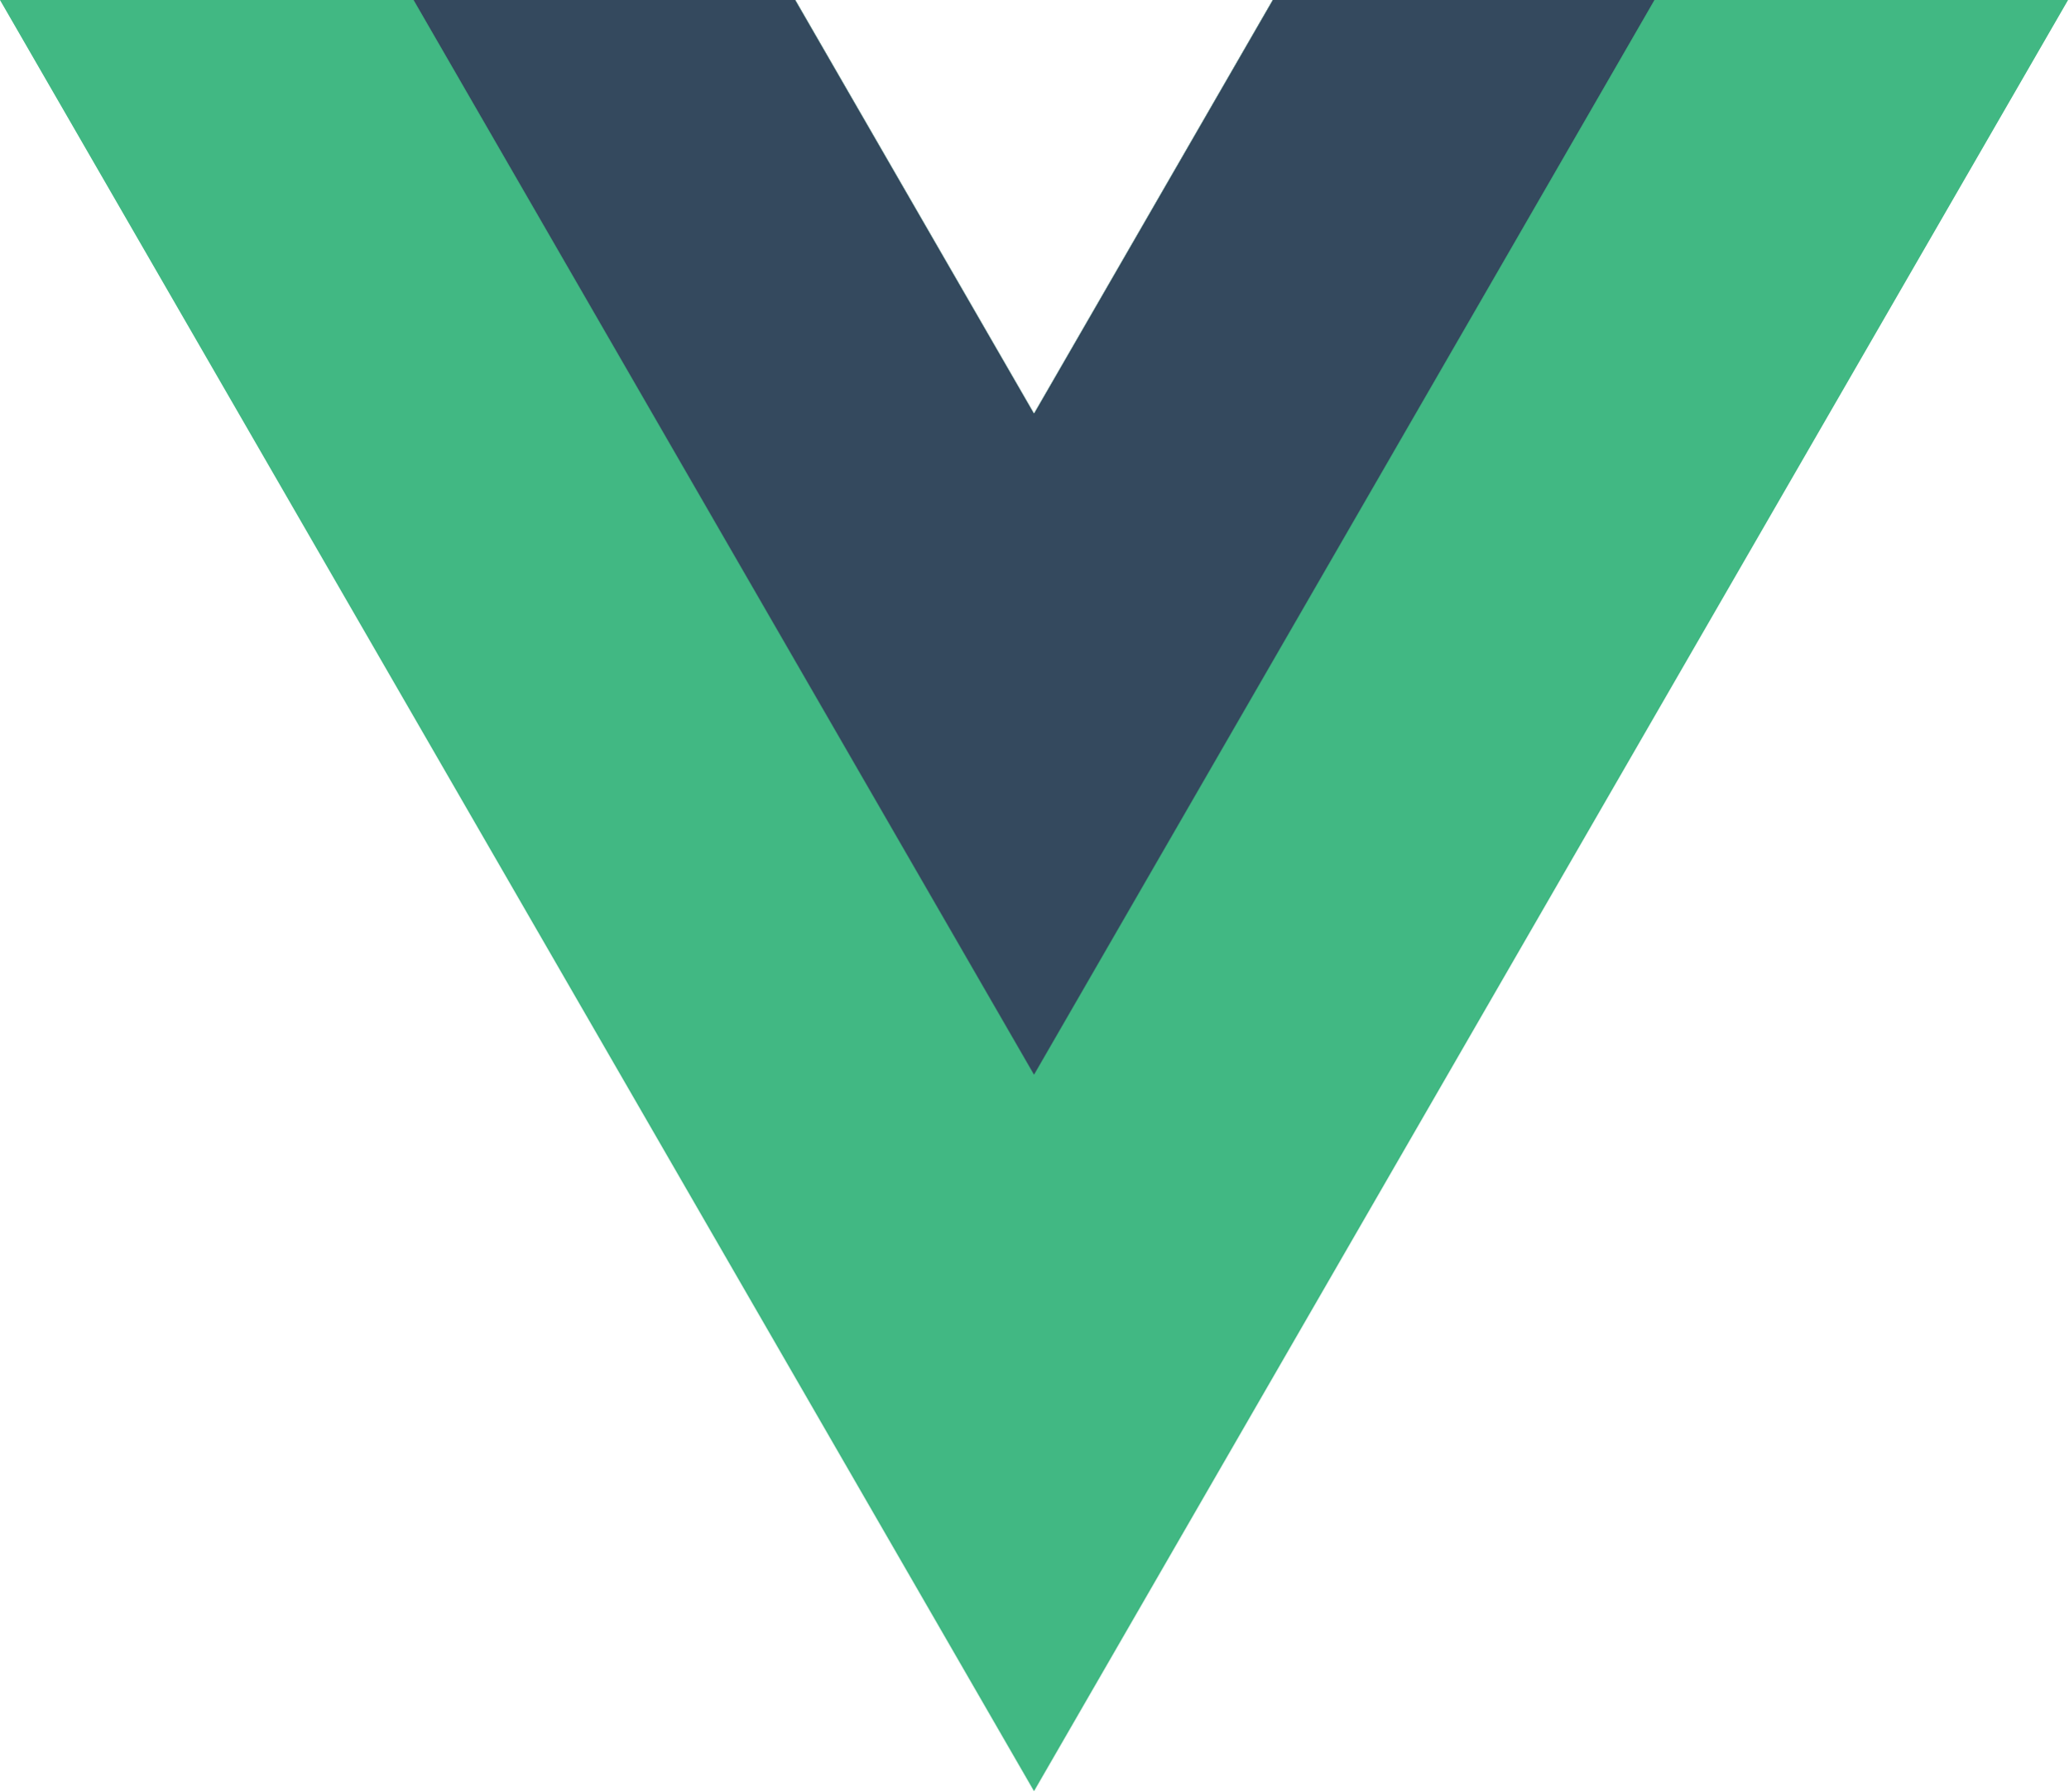
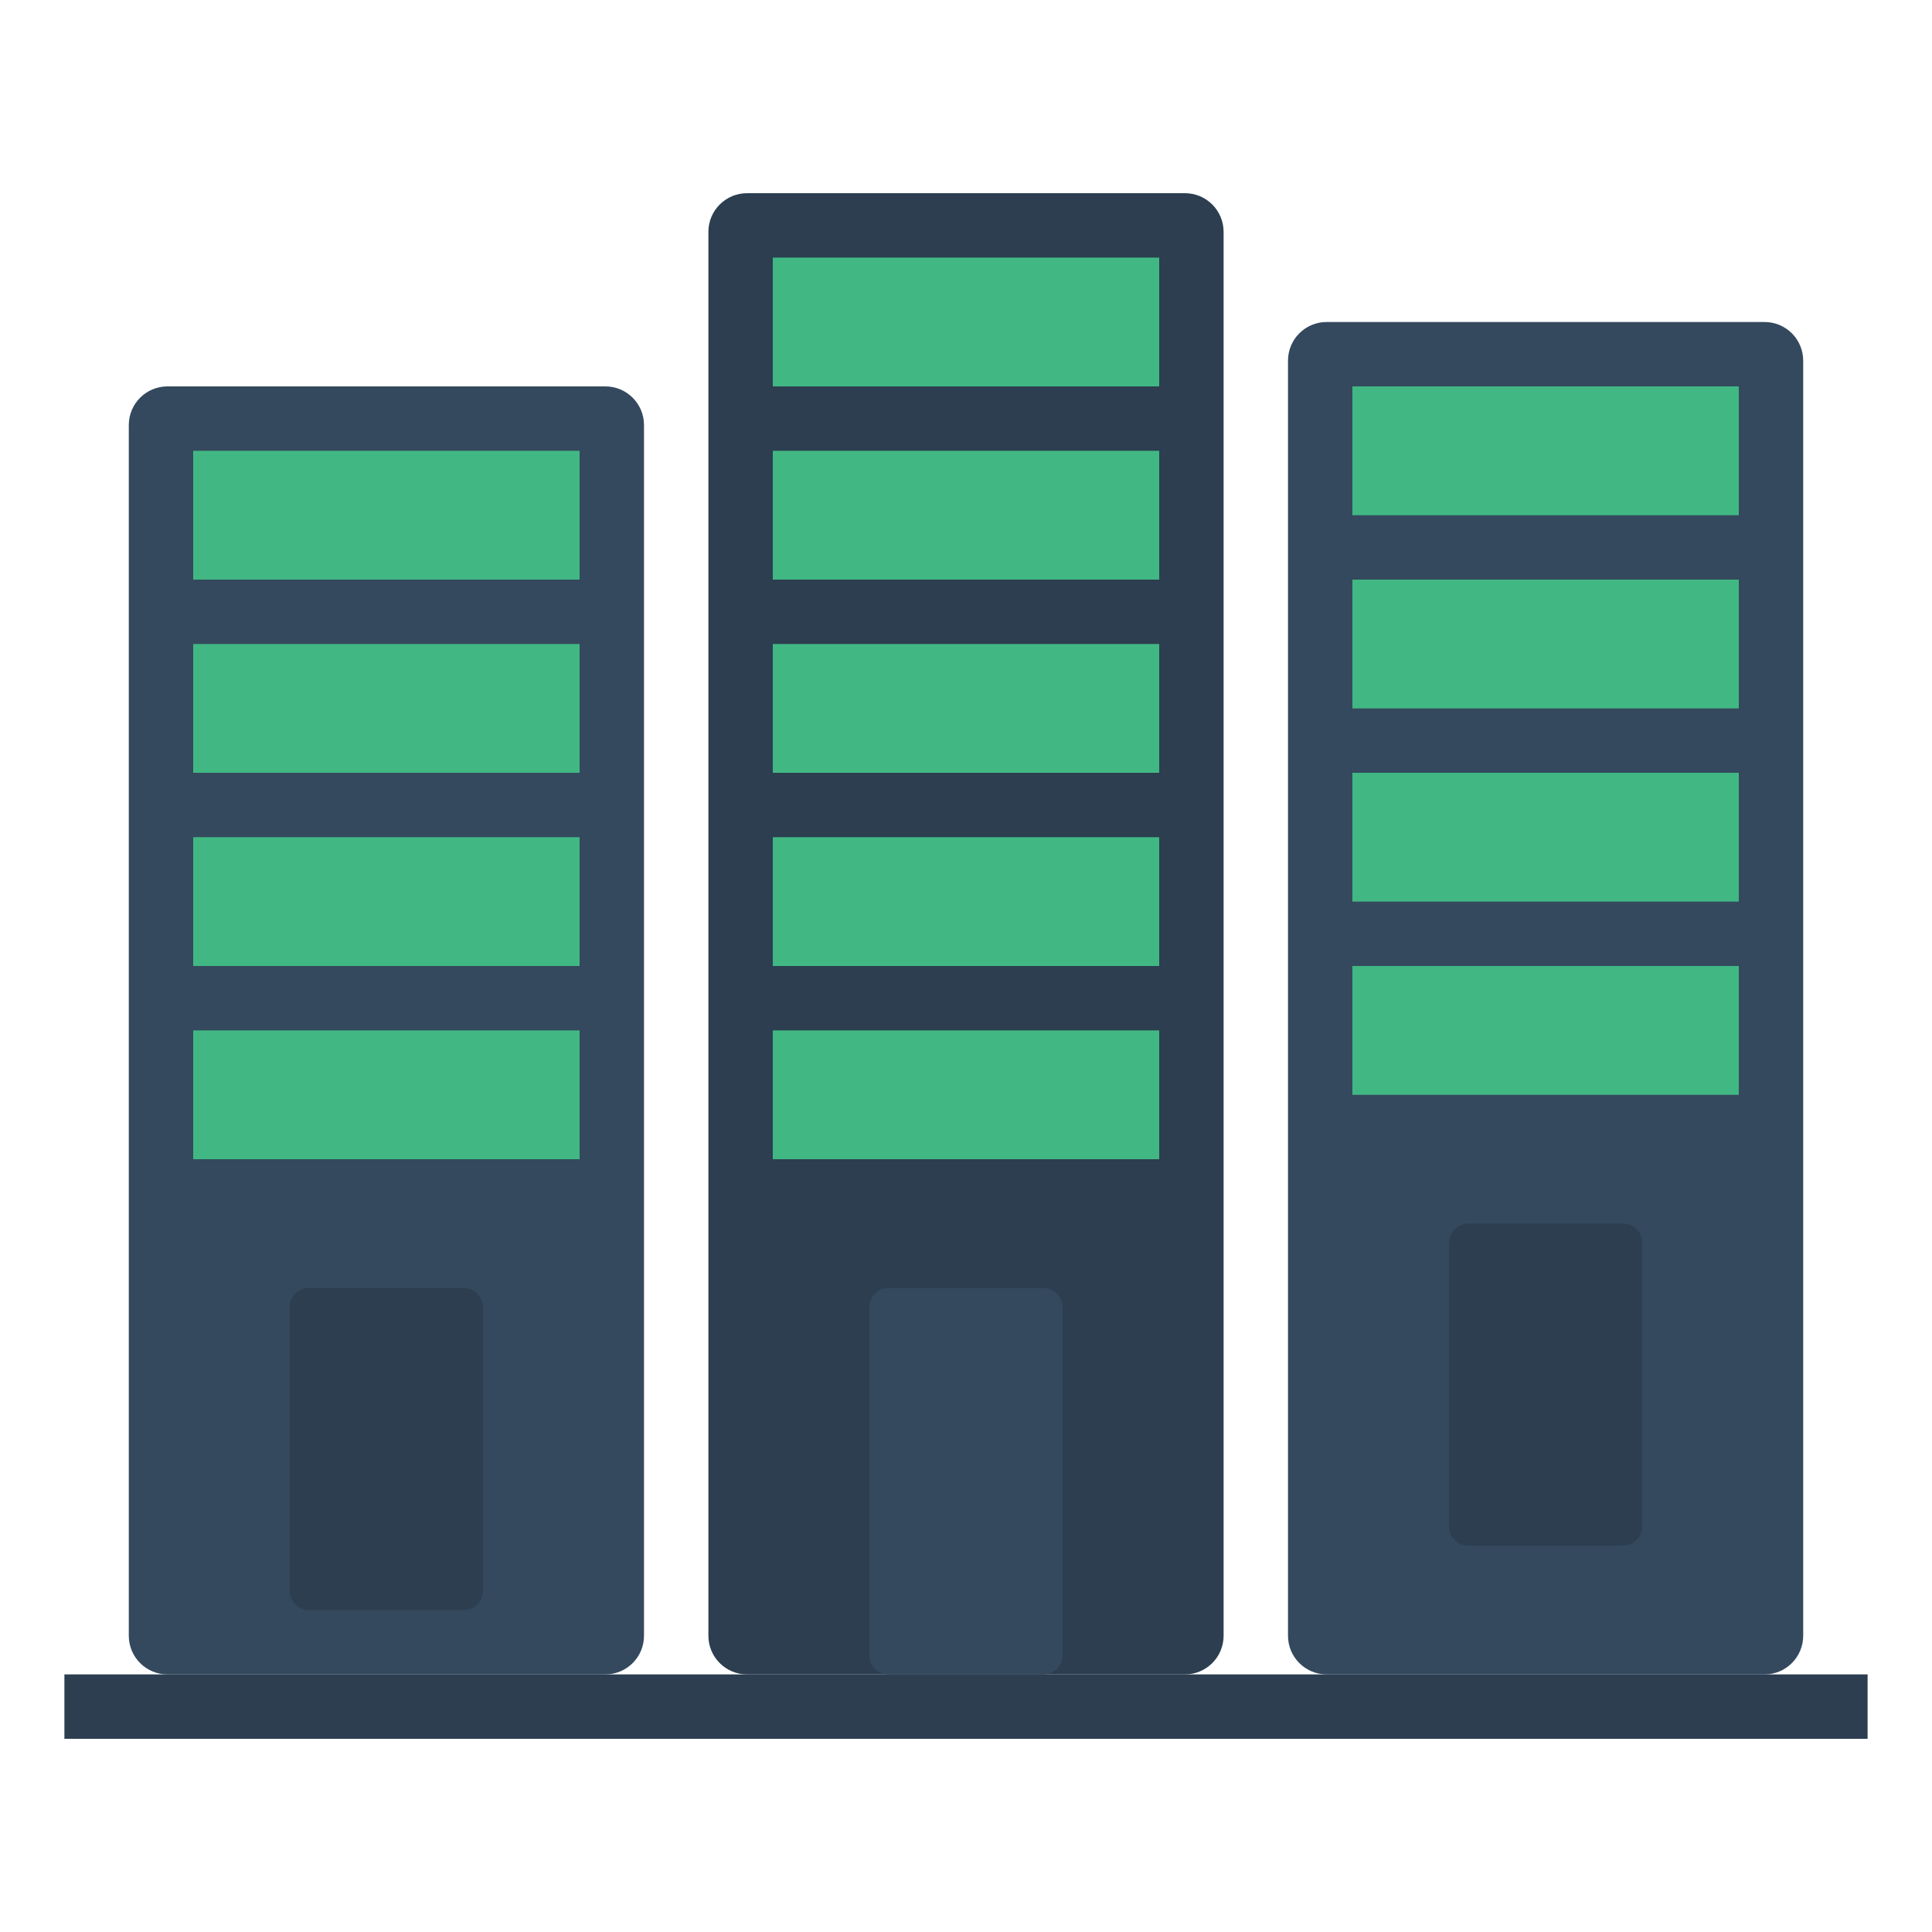
- <svg xmlns="http://www.w3.org/2000/svg" viewBox="0 0 261.76 226.69">
-   <path d="M161.096.001l-30.225 52.351L100.647.001H-.005l130.877 226.688L261.749.001z" fill="#41b883" />
-   <path d="M161.096.001l-30.225 52.351L100.647.001H52.346l78.526 136.01L209.398.001z" fill="#34495e" />
+ <svg xmlns="http://www.w3.org/2000/svg" viewBox="0 0 300 300" fill="none">
+   <rect x="20" y="60" width="80" height="200" fill="#34495e" rx="6" />
+   <rect x="30" y="70" width="60" height="20" fill="#41b883" />
+   <rect x="30" y="100" width="60" height="20" fill="#41b883" />
+   <rect x="30" y="130" width="60" height="20" fill="#41b883" />
+   <rect x="30" y="160" width="60" height="20" fill="#41b883" />
+   <rect x="45" y="200" width="30" height="50" fill="#2c3e50" rx="3" />
+   <rect x="110" y="30" width="80" height="230" fill="#2c3e50" rx="6" />
+   <rect x="120" y="40" width="60" height="20" fill="#41b883" />
+   <rect x="120" y="70" width="60" height="20" fill="#41b883" />
+   <rect x="120" y="100" width="60" height="20" fill="#41b883" />
+   <rect x="120" y="130" width="60" height="20" fill="#41b883" />
+   <rect x="120" y="160" width="60" height="20" fill="#41b883" />
+   <rect x="135" y="200" width="30" height="60" fill="#34495e" rx="3" />
+   <rect x="200" y="50" width="80" height="210" fill="#34495e" rx="6" />
+   <rect x="210" y="60" width="60" height="20" fill="#41b883" />
+   <rect x="210" y="90" width="60" height="20" fill="#41b883" />
+   <rect x="210" y="120" width="60" height="20" fill="#41b883" />
+   <rect x="210" y="150" width="60" height="20" fill="#41b883" />
+   <rect x="225" y="190" width="30" height="50" fill="#2c3e50" rx="3" />
+   <rect x="10" y="260" width="280" height="10" fill="#2c3e50" />
</svg>
